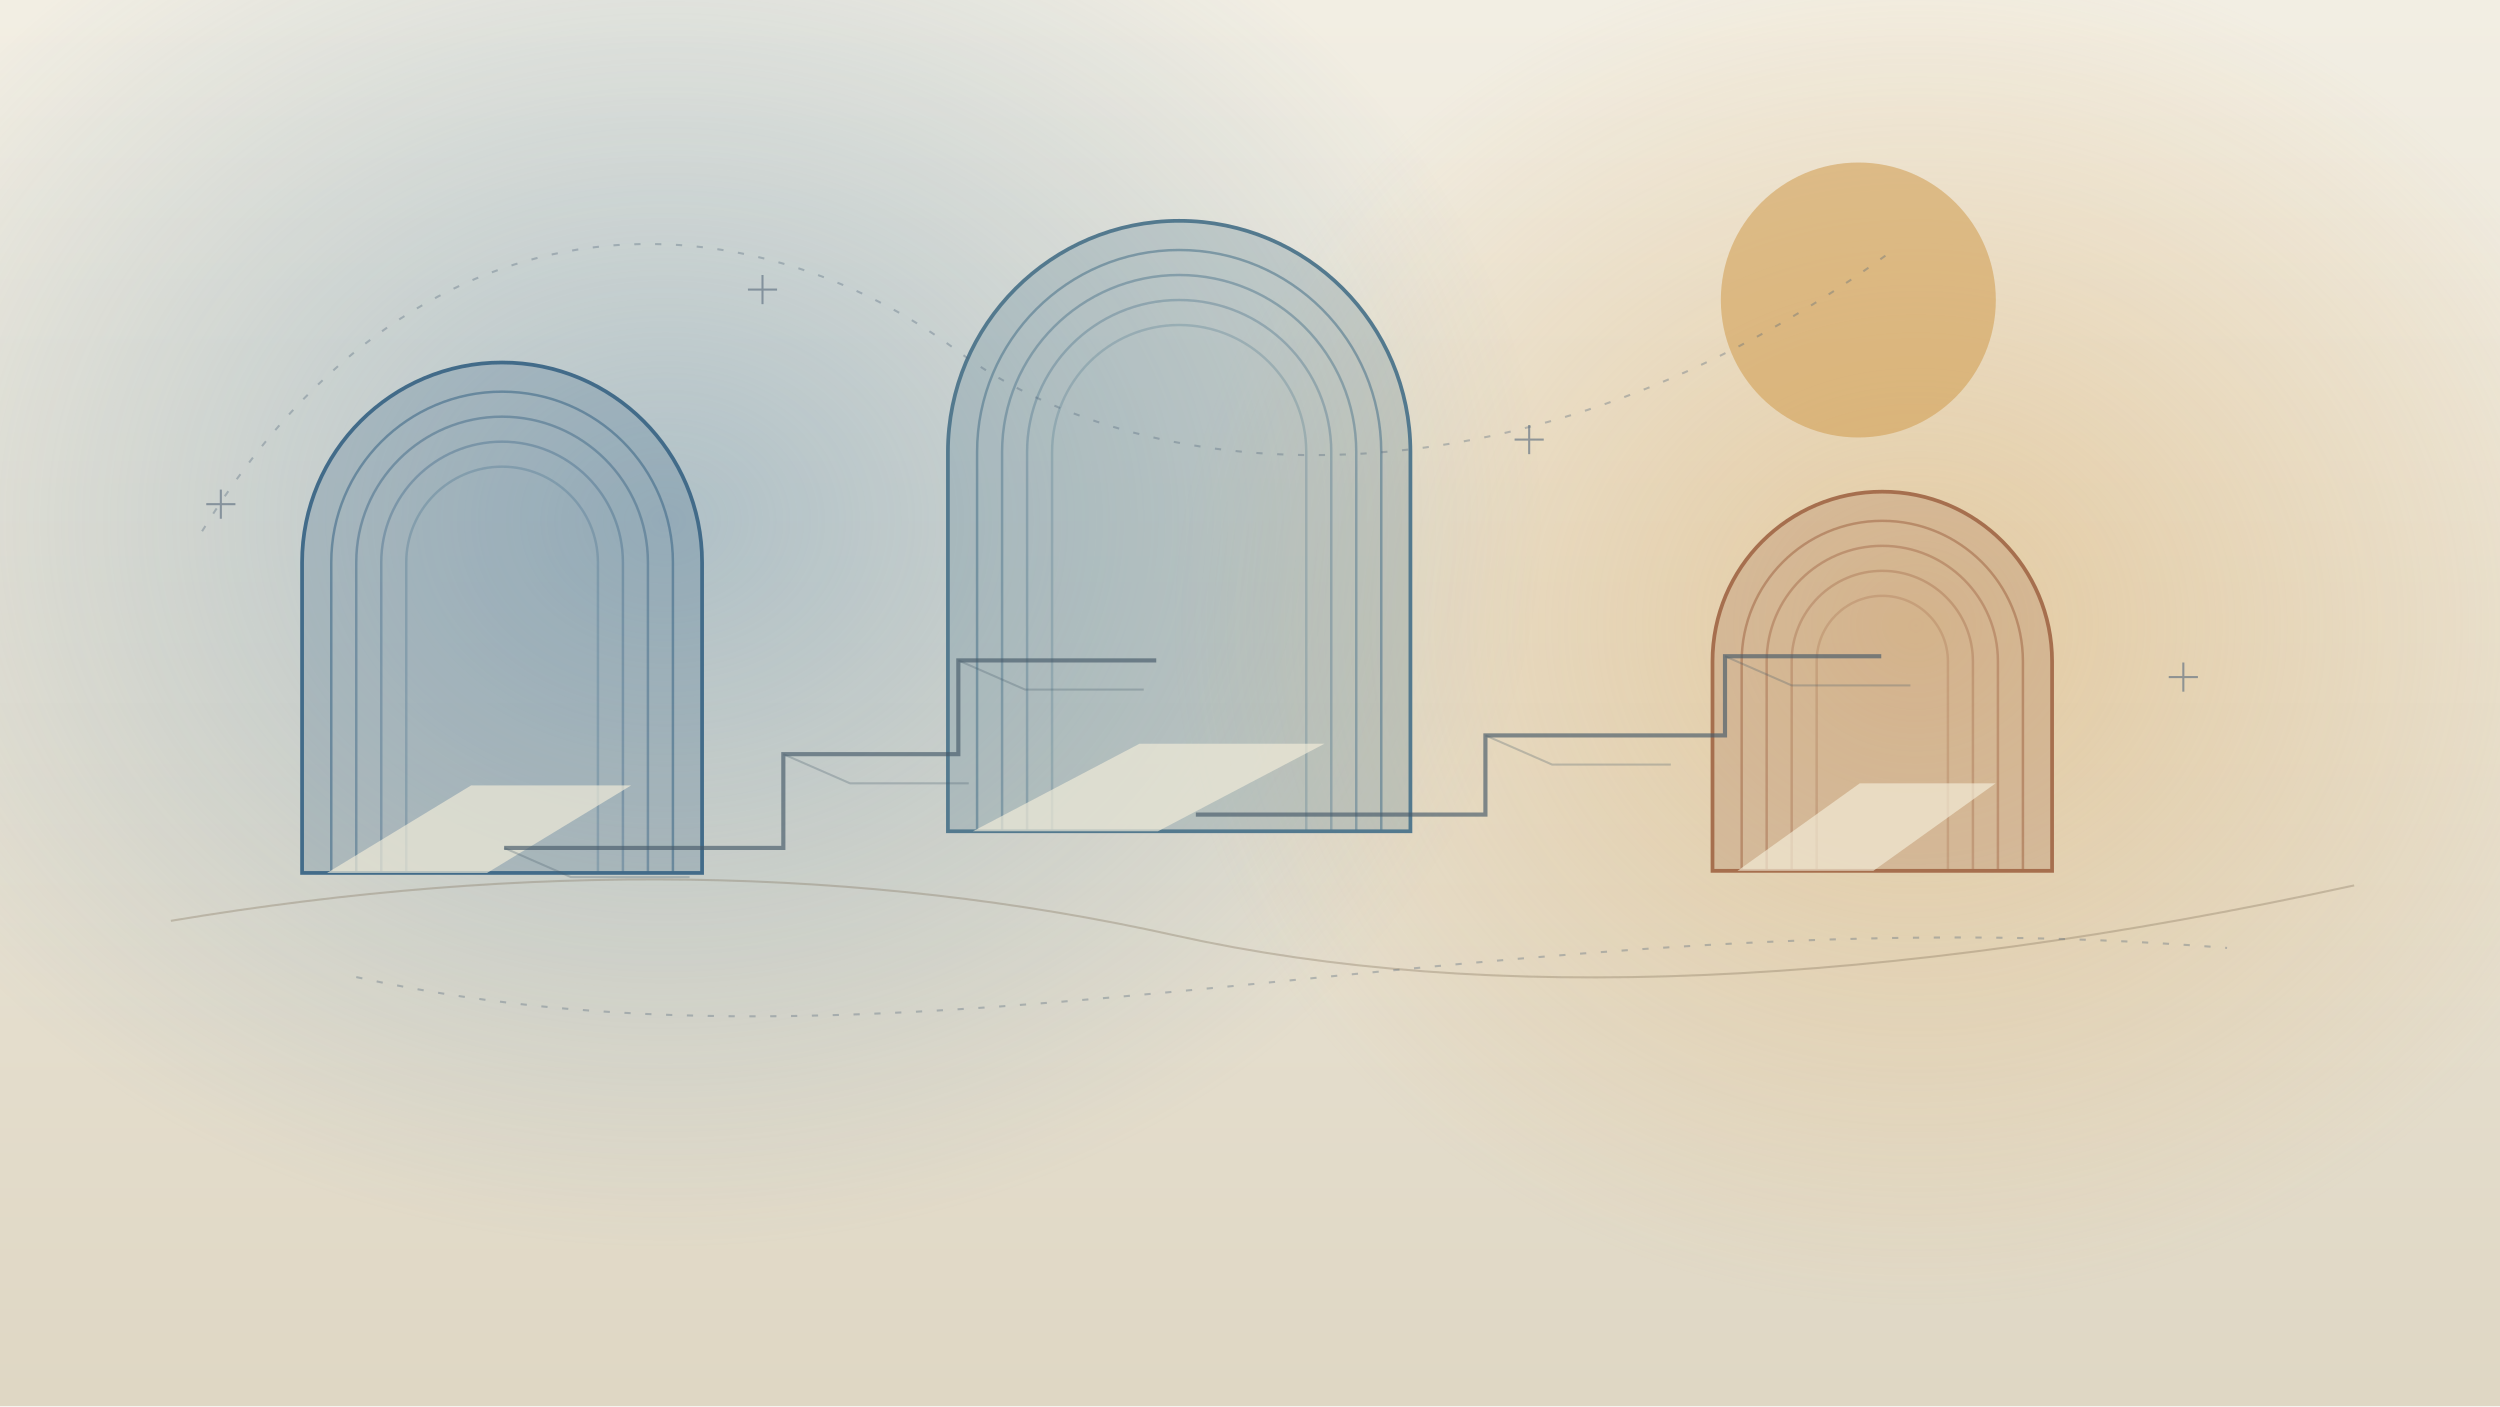
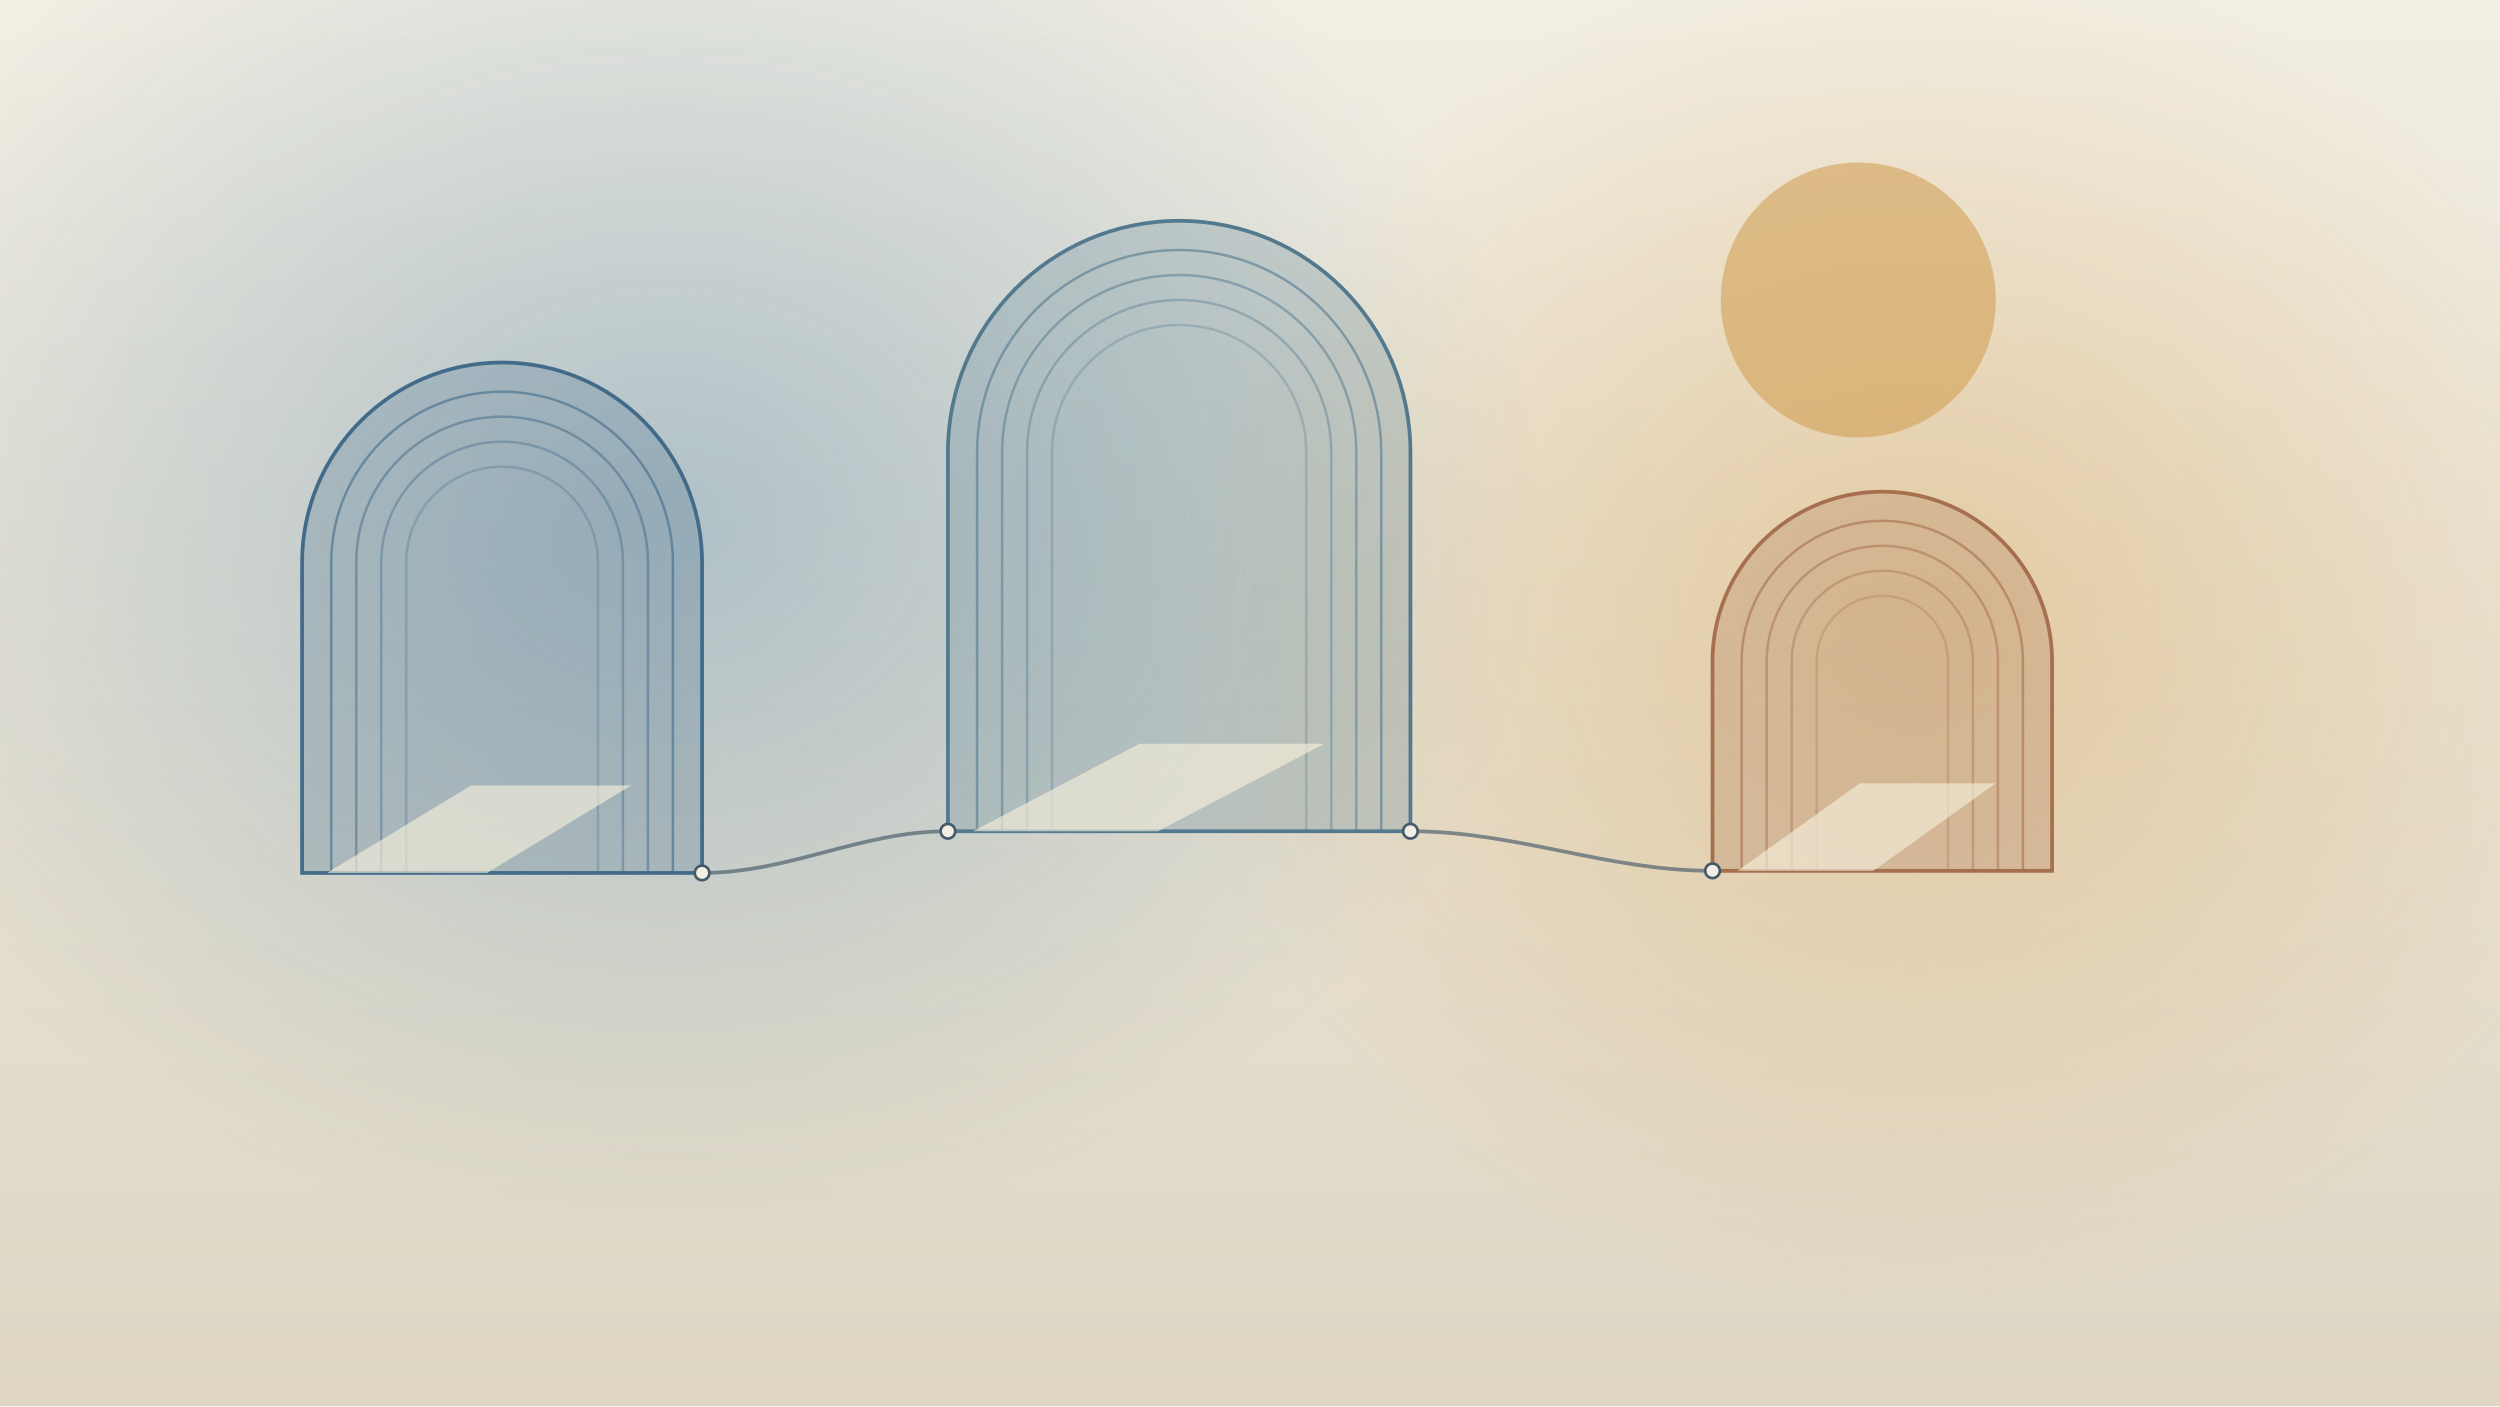
- <svg xmlns="http://www.w3.org/2000/svg" class="cover-art" viewBox="0 0 1200 675" preserveAspectRatio="xMidYMid slice" role="img" aria-label="An imagined library of blue arches and ochre stairways, linked by fine ink paths on warm paper">
+ <svg xmlns="http://www.w3.org/2000/svg" class="cover-art" viewBox="0 0 1200 675" preserveAspectRatio="xMidYMid slice" role="img" aria-label="Three blue and ochre library arches connected at their bases by continuous ink bridges on warm paper">
  <defs>
    <linearGradient id="discoLibraryPaper" x2="0" y2="1">
      <stop stop-color="#f2eee3" />
      <stop offset="1" stop-color="#dfd7c4" />
    </linearGradient>
    <radialGradient id="discoLibraryBlue">
      <stop stop-color="#739ab5" stop-opacity=".5" />
      <stop offset="1" stop-color="#739ab5" stop-opacity="0" />
    </radialGradient>
    <radialGradient id="discoLibraryGold">
      <stop stop-color="#dba95f" stop-opacity=".45" />
      <stop offset="1" stop-color="#dba95f" stop-opacity="0" />
    </radialGradient>
  </defs>
  <rect width="1200" height="675" fill="url(#discoLibraryPaper)" />
  <ellipse cx="320" cy="250" rx="420" ry="350" fill="url(#discoLibraryBlue)" />
  <ellipse cx="920" cy="300" rx="360" ry="330" fill="url(#discoLibraryGold)" />
  <circle cx="892" cy="144" r="66" fill="#d09a4d" fill-opacity=".55" />
-   <path d="M82 442 Q339 399 564 449 T1130 425" fill="none" stroke="#76664f" stroke-opacity=".3" />
  <path d="M145 419 V270.0 A96.0 96.0 0 0 1 337 270.0 V419 Z" fill="#426b89" fill-opacity=".24" stroke="#426b89" stroke-width="1.8" />
  <path d="M159 419 V270.0 A82.0 82.0 0 0 1 323 270.0 V419" fill="none" stroke="#426b89" stroke-opacity="0.6" stroke-width="1.2" />
  <path d="M171 419 V270.0 A70.0 70.0 0 0 1 311 270.0 V419" fill="none" stroke="#426b89" stroke-opacity="0.5" stroke-width="1.2" />
  <path d="M183 419 V270.0 A58.0 58.0 0 0 1 299 270.0 V419" fill="none" stroke="#426b89" stroke-opacity="0.4" stroke-width="1.2" />
  <path d="M195 419 V270.0 A46.0 46.0 0 0 1 287 270.0 V419" fill="none" stroke="#426b89" stroke-opacity="0.3" stroke-width="1.2" />
  <path d="M157 419 l69.12 -42 h76.8 l-69.12 42Z" fill="#f5eedb" fill-opacity=".65" />
  <path d="M455 399 V217.0 A111.0 111.0 0 0 1 677 217.0 V399 Z" fill="#53798e" fill-opacity=".24" stroke="#53798e" stroke-width="1.8" />
  <path d="M469 399 V217.0 A97.0 97.0 0 0 1 663 217.0 V399" fill="none" stroke="#53798e" stroke-opacity="0.6" stroke-width="1.2" />
  <path d="M481 399 V217.0 A85.0 85.0 0 0 1 651 217.0 V399" fill="none" stroke="#53798e" stroke-opacity="0.5" stroke-width="1.2" />
  <path d="M493 399 V217.0 A73.0 73.0 0 0 1 639 217.0 V399" fill="none" stroke="#53798e" stroke-opacity="0.4" stroke-width="1.2" />
  <path d="M505 399 V217.0 A61.0 61.0 0 0 1 627 217.0 V399" fill="none" stroke="#53798e" stroke-opacity="0.3" stroke-width="1.2" />
  <path d="M467 399 l79.92 -42 h88.8 l-79.92 42Z" fill="#f5eedb" fill-opacity=".65" />
  <path d="M822 418 V317.5 A81.5 81.5 0 0 1 985 317.5 V418 Z" fill="#a66f4e" fill-opacity=".24" stroke="#a66f4e" stroke-width="1.8" />
  <path d="M836 418 V317.5 A67.5 67.5 0 0 1 971 317.5 V418" fill="none" stroke="#a66f4e" stroke-opacity="0.6" stroke-width="1.2" />
  <path d="M848 418 V317.5 A55.5 55.5 0 0 1 959 317.5 V418" fill="none" stroke="#a66f4e" stroke-opacity="0.5" stroke-width="1.2" />
  <path d="M860 418 V317.5 A43.5 43.5 0 0 1 947 317.5 V418" fill="none" stroke="#a66f4e" stroke-opacity="0.4" stroke-width="1.2" />
  <path d="M872 418 V317.5 A31.5 31.5 0 0 1 935 317.5 V418" fill="none" stroke="#a66f4e" stroke-opacity="0.3" stroke-width="1.2" />
  <path d="M834 418 l58.68 -42 h65.2 l-58.68 42Z" fill="#f5eedb" fill-opacity=".65" />
-   <path d="M242 407 H376 V362 H460 V317 H555 M574 391 H713 V353 H828 V315 H903" fill="none" stroke="#455a69" stroke-width="2" stroke-opacity=".65" />
-   <path d="M242 407 l32 14 h57" fill="none" stroke="#455a69" stroke-opacity=".28" />
-   <path d="M376 362 l32 14 h57" fill="none" stroke="#455a69" stroke-opacity=".28" />
-   <path d="M460 317 l32 14 h57" fill="none" stroke="#455a69" stroke-opacity=".28" />
-   <path d="M713 353 l32 14 h57" fill="none" stroke="#455a69" stroke-opacity=".28" />
-   <path d="M828 315 l32 14 h57" fill="none" stroke="#455a69" stroke-opacity=".28" />
-   <path d="M97 255 C206 78 365 98 459 168 S736 246 906 122 M171 469 C438 528 718 427 1069 455" fill="none" stroke="#526678" stroke-opacity=".35" stroke-dasharray="3 7" />
-   <path d="M99 242h14 M106 235v14" stroke="#607181" stroke-opacity=".65" />
-   <path d="M359 139h14 M366 132v14" stroke="#607181" stroke-opacity=".65" />
-   <path d="M727 211h14 M734 204v14" stroke="#607181" stroke-opacity=".65" />
-   <path d="M1041 325h14 M1048 318v14" stroke="#607181" stroke-opacity=".65" />
+   <g fill="none" stroke="#455a69" stroke-width="1.8" stroke-opacity=".65" stroke-linecap="round">
+     <path d="M337 419 C379 419 413 399 455 399" />
+     <path d="M677 399 C728 399 771 418 822 418" />
+   </g>
+   <g fill="#f2eee3" stroke="#455a69" stroke-width="1.3">
+     <circle cx="337" cy="419" r="3.5" />
+     <circle cx="455" cy="399" r="3.5" />
+     <circle cx="677" cy="399" r="3.5" />
+     <circle cx="822" cy="418" r="3.5" />
+   </g>
</svg>
